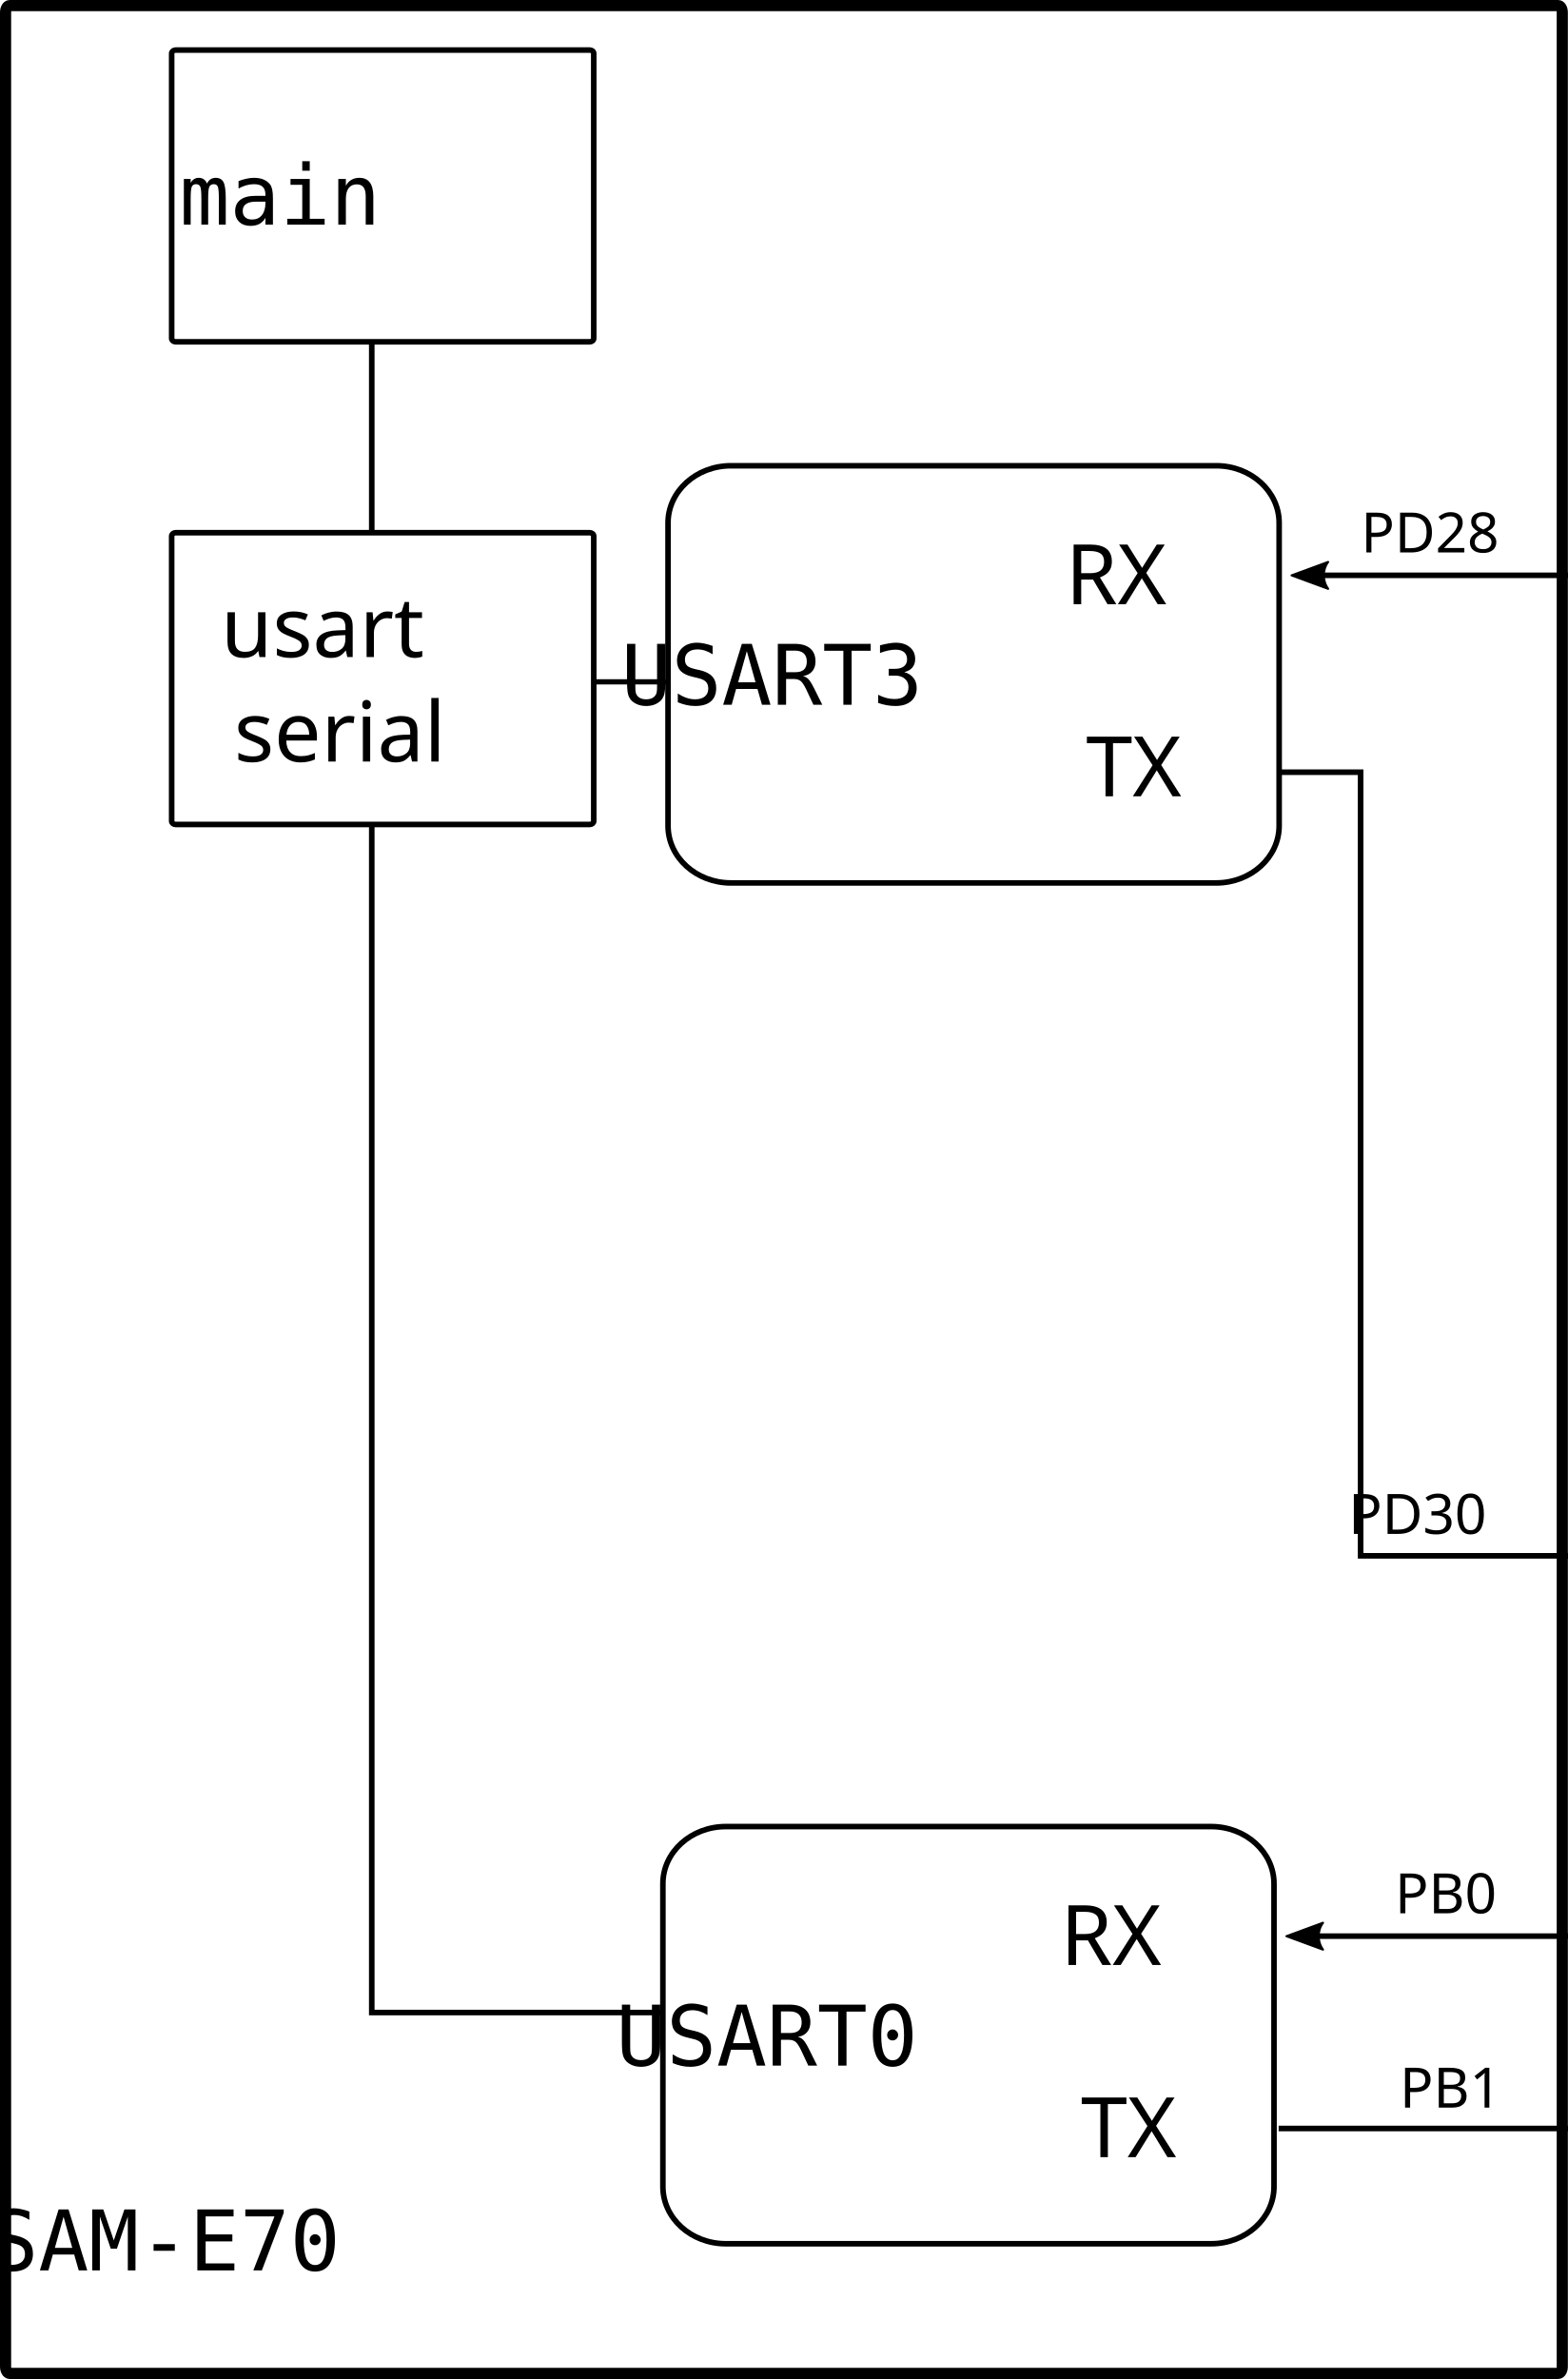
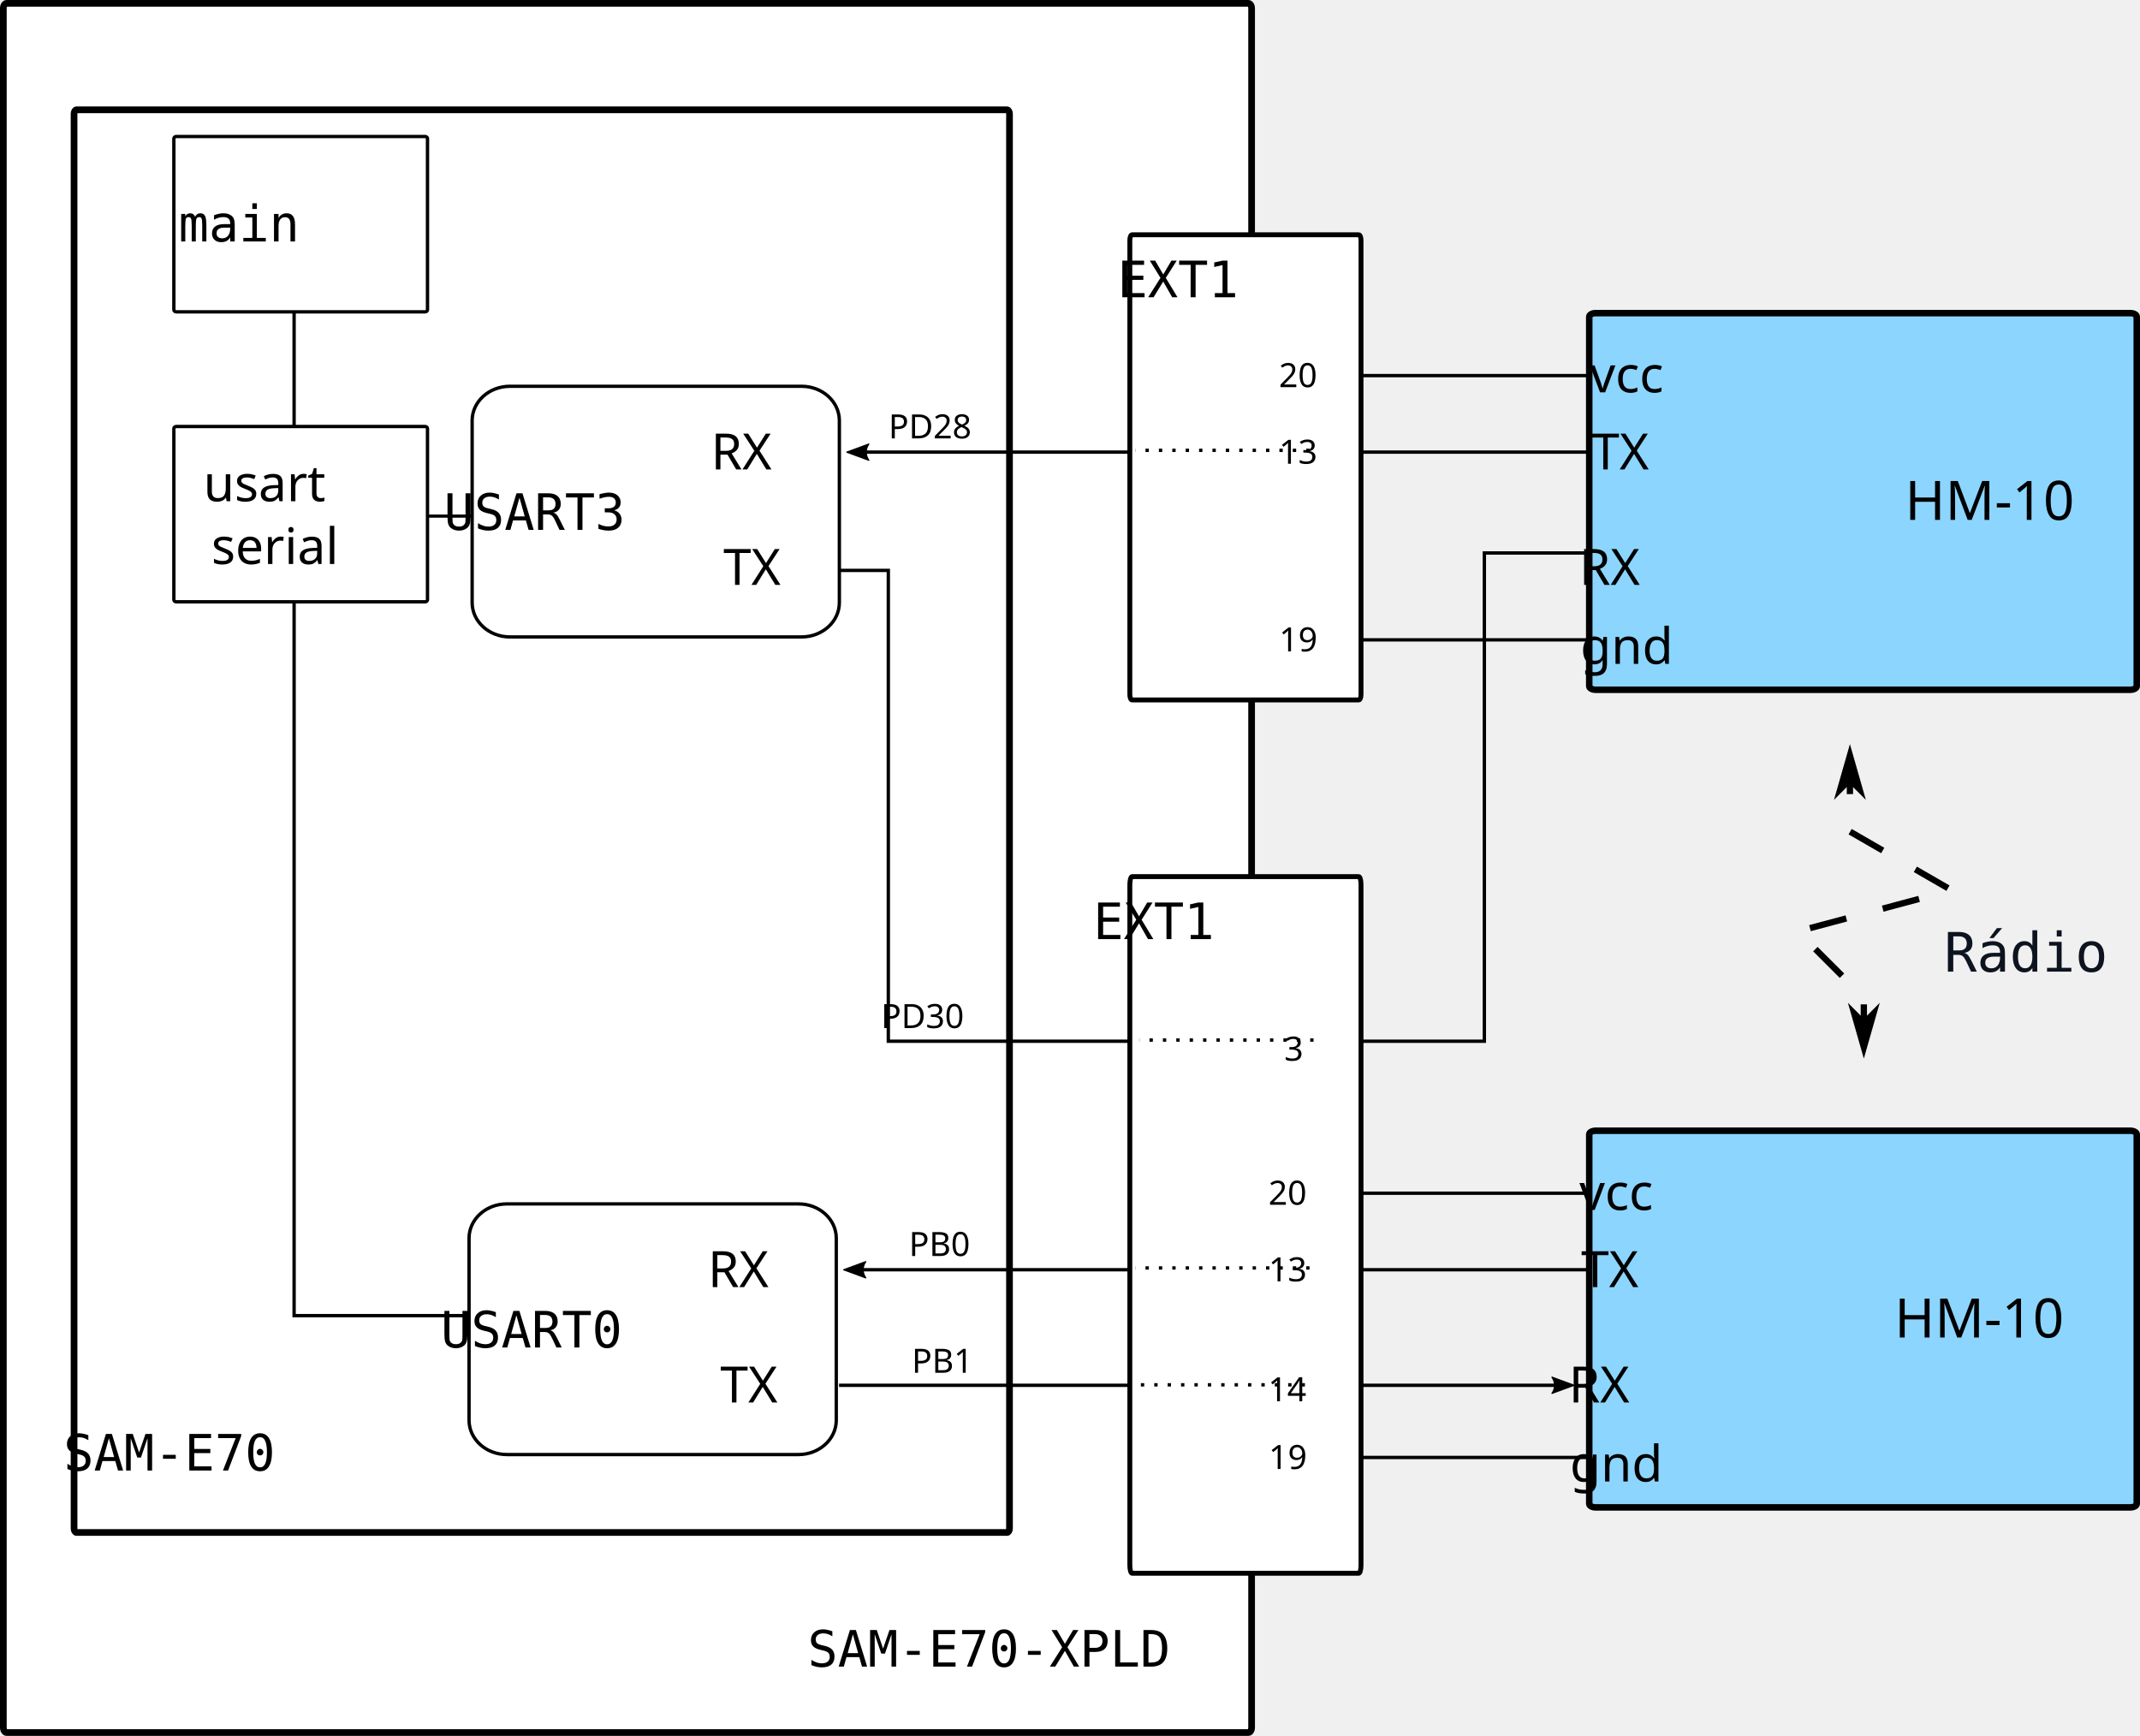
- <svg xmlns="http://www.w3.org/2000/svg" width="79.422mm" height="120.494mm" viewBox="0 0 281.418 426.947" id="svg2" version="1.1">
+ <svg xmlns="http://www.w3.org/2000/svg" width="180.403mm" height="146.333mm" viewBox="0 0 639.223 518.503" id="svg2" version="1.1">
  <defs id="defs4">
    <marker orient="auto" refY="0" refX="0" id="Arrow1Mstart" style="overflow:visible">
      <path id="path1634" d="M 0,0 5,-5 -12.5,0 5,5 Z" style="fill:#000000;fill-opacity:1;fill-rule:evenodd;stroke:#000000;stroke-width:1pt;stroke-opacity:1" transform="matrix(0.4,0,0,0.4,4,0)" />
    </marker>
    <marker orient="auto" refY="0" refX="0" id="Arrow1Mend" style="overflow:visible">
      <path id="path1637" d="M 0,0 5,-5 -12.5,0 5,5 Z" style="fill:#000000;fill-opacity:1;fill-rule:evenodd;stroke:#000000;stroke-width:1pt;stroke-opacity:1" transform="matrix(-0.4,0,0,-0.4,-4,0)" />
    </marker>
    <marker style="overflow:visible" id="marker4612" refX="0" refY="0" orient="auto">
      <path transform="scale(0.6)" d="M 8.719,4.034 -2.207,0.016 8.719,-4.002 c -1.745,2.372 -1.735,5.617 -6e-7,8.035 z" style="fill:#000000;fill-opacity:1;fill-rule:evenodd;stroke:#000000;stroke-width:0.625;stroke-linejoin:round;stroke-opacity:1" id="path4614" />
    </marker>
    <marker orient="auto" refY="0" refX="0" id="Arrow2Mstart" style="overflow:visible">
      <path id="path4312" style="fill:#000000;fill-opacity:1;fill-rule:evenodd;stroke:#000000;stroke-width:0.625;stroke-linejoin:round;stroke-opacity:1" d="M 8.719,4.034 -2.207,0.016 8.719,-4.002 c -1.745,2.372 -1.735,5.617 -6e-7,8.035 z" transform="scale(0.6)" />
    </marker>
    <marker orient="auto" refY="0" refX="0" id="SquareM" style="overflow:visible">
      <path id="path4524" d="M -5,-5 V 5 H 5 V -5 Z" style="fill:#000000;fill-opacity:1;fill-rule:evenodd;stroke:#000000;stroke-width:1pt;stroke-opacity:1" transform="scale(0.4)" />
    </marker>
    <marker orient="auto" refY="0" refX="0" id="SquareM-2" style="overflow:visible">
      <path id="path4524-0" d="M -5,-5 V 5 H 5 V -5 Z" style="fill:#000000;fill-opacity:1;fill-rule:evenodd;stroke:#000000;stroke-width:1pt;stroke-opacity:1" transform="scale(0.4)" />
    </marker>
    <marker orient="auto" refY="0" refX="0" id="SquareM-2-9" style="overflow:visible">
      <path id="path4524-0-2" d="M -5,-5 V 5 H 5 V -5 Z" style="fill:#000000;fill-opacity:1;fill-rule:evenodd;stroke:#000000;stroke-width:1pt;stroke-opacity:1" transform="scale(0.4)" />
    </marker>
    <marker orient="auto" refY="0" refX="0" id="SquareM-2-9-9" style="overflow:visible">
      <path id="path4524-0-2-1" d="M -5,-5 V 5 H 5 V -5 Z" style="fill:#000000;fill-opacity:1;fill-rule:evenodd;stroke:#000000;stroke-width:1pt;stroke-opacity:1" transform="scale(0.4)" />
    </marker>
    <marker orient="auto" refY="0" refX="0" id="SquareM-2-9-7" style="overflow:visible">
      <path id="path4524-0-2-0" d="M -5,-5 V 5 H 5 V -5 Z" style="fill:#000000;fill-opacity:1;fill-rule:evenodd;stroke:#000000;stroke-width:1pt;stroke-opacity:1" transform="scale(0.4)" />
    </marker>
    <marker orient="auto" refY="0" refX="0" id="SquareM-2-9-7-1" style="overflow:visible">
      <path id="path4524-0-2-0-8" d="M -5,-5 V 5 H 5 V -5 Z" style="fill:#000000;fill-opacity:1;fill-rule:evenodd;stroke:#000000;stroke-width:1pt;stroke-opacity:1" transform="scale(0.4)" />
    </marker>
    <marker orient="auto" refY="0" refX="0" id="SquareM-2-9-92" style="overflow:visible">
      <path id="path4524-0-2-02" d="M -5,-5 V 5 H 5 V -5 Z" style="fill:#000000;fill-opacity:1;fill-rule:evenodd;stroke:#000000;stroke-width:1pt;stroke-opacity:1" transform="scale(0.4)" />
    </marker>
    <marker orient="auto" refY="0" refX="0" id="Arrow2Mstart-0" style="overflow:visible">
      <path id="path4312-3" style="fill:#000000;fill-opacity:1;fill-rule:evenodd;stroke:#000000;stroke-width:0.625;stroke-linejoin:round;stroke-opacity:1" d="M 8.719,4.034 -2.207,0.016 8.719,-4.002 c -1.745,2.372 -1.735,5.617 -6e-7,8.035 z" transform="scale(0.6)" />
    </marker>
    <marker style="overflow:visible" id="marker4612-6" refX="0" refY="0" orient="auto">
      <path transform="scale(0.6)" d="M 8.719,4.034 -2.207,0.016 8.719,-4.002 c -1.745,2.372 -1.735,5.617 -6e-7,8.035 z" style="fill:#000000;fill-opacity:1;fill-rule:evenodd;stroke:#000000;stroke-width:0.625;stroke-linejoin:round;stroke-opacity:1" id="path4614-1" />
    </marker>
  </defs>
-   <g id="layer1" transform="translate(190.6051,-245.0019)">
+   <g id="layer1" transform="translate(211.726,-213.2056)">
    <g id="g4222" transform="translate(-17.27702)" />
    <text xml:space="preserve" style="font-style:normal;font-weight:normal;line-height:0%;font-family:sans-serif;text-align:center;letter-spacing:0px;word-spacing:0px;text-anchor:middle;fill:#000000;fill-opacity:1;stroke:none;stroke-width:1px;stroke-linecap:butt;stroke-linejoin:miter;stroke-opacity:1" x="81.507" y="598.449" id="text4305">
      <tspan id="tspan4307" x="83.587" y="598.449" style="font-size:15px;line-height:1.25"> </tspan>
    </text>
    <text xml:space="preserve" style="font-style:normal;font-variant:normal;font-weight:normal;font-stretch:normal;line-height:0%;font-family:'DejaVu Sans Mono';-inkscape-font-specification:'DejaVu Sans Mono';text-align:center;letter-spacing:0px;word-spacing:0px;text-anchor:middle;fill:#000000;fill-opacity:1;stroke:none;stroke-width:1px;stroke-linecap:butt;stroke-linejoin:miter;stroke-opacity:1" x="-122.015" y="372.219" id="text4429">
      <tspan id="tspan4431" x="-117.504" y="372.219" style="font-size:15px;line-height:1.25"> </tspan>
    </text>
    <rect style="fill:#ffffff;fill-opacity:1;stroke:#000000;stroke-width:2;stroke-miterlimit:4;stroke-dasharray:none;stroke-dashoffset:0;stroke-opacity:1" id="rect4136" width="372.857" height="516.503" x="-210.726" y="214.206" rx="0.974" ry="1.472" />
    <rect style="fill:#ffffff;fill-opacity:1;stroke:#000000;stroke-width:2;stroke-miterlimit:4;stroke-dasharray:none;stroke-dashoffset:0;stroke-opacity:1" id="rect4136-3" width="279.418" height="424.947" x="-189.605" y="246.002" rx="0.73" ry="1.211" />
    <text xml:space="preserve" style="font-style:normal;font-variant:normal;font-weight:normal;font-stretch:normal;line-height:0%;font-family:'DejaVu Sans Mono';-inkscape-font-specification:'DejaVu Sans Mono';text-align:center;letter-spacing:0px;word-spacing:0px;text-anchor:middle;fill:#000000;fill-opacity:1;stroke:none;stroke-width:1;stroke-linecap:butt;stroke-linejoin:miter;stroke-miterlimit:4;stroke-dasharray:none;stroke-opacity:1" x="101.741" y="711.023" id="text4153">
      <tspan style="font-size:15px;line-height:1.25" id="tspan4155" x="101.741" y="711.023">SAM-E70-XPLD</tspan>
    </text>
    <text xml:space="preserve" style="font-style:normal;font-variant:normal;font-weight:normal;font-stretch:normal;line-height:0%;font-family:'DejaVu Sans Mono';-inkscape-font-specification:'DejaVu Sans Mono';text-align:center;letter-spacing:0px;word-spacing:0px;text-anchor:middle;fill:#000000;fill-opacity:1;stroke:none;stroke-width:1;stroke-linecap:butt;stroke-linejoin:miter;stroke-miterlimit:4;stroke-dasharray:none;stroke-opacity:1" x="-143.073" y="652.455" id="text4153-6">
      <tspan style="font-size:15px;line-height:1.25" id="tspan4155-7" x="-143.073" y="652.455">SAM-E70</tspan>
    </text>
    <path style="fill:none;fill-rule:evenodd;stroke:#000000;stroke-width:1px;stroke-linecap:butt;stroke-linejoin:miter;stroke-opacity:1" d="m -123.877,306.466 v 299.715 H 29.337" id="path4319" />
    <path style="fill:none;stroke:#000000;stroke-width:0.938px;stroke-linecap:butt;stroke-linejoin:miter;stroke-opacity:1" d="m -85.713,367.367 h 18.822" id="path2455" />
    <rect style="fill:#ffffff;fill-opacity:1;stroke:#000000;stroke-width:1;stroke-miterlimit:4;stroke-dasharray:none;stroke-dashoffset:0;stroke-opacity:1" id="rect4175-5-9-7" width="75.761" height="52.369" x="-159.794" y="340.6" rx="0.73" ry="0.605" />
    <rect style="fill:#ffffff;fill-opacity:1;stroke:#000000;stroke-width:1;stroke-miterlimit:4;stroke-dasharray:none;stroke-dashoffset:0;stroke-opacity:1" id="rect4175-5-9-0" width="75.761" height="52.369" x="-159.794" y="253.979" rx="0.73" ry="0.605" />
    <text xml:space="preserve" style="font-style:normal;font-variant:normal;font-weight:normal;font-stretch:normal;line-height:0%;font-family:'DejaVu Sans Mono';-inkscape-font-specification:'DejaVu Sans Mono';text-align:center;letter-spacing:0px;word-spacing:0px;text-anchor:middle;fill:#000000;fill-opacity:1;stroke:none;stroke-width:1px;stroke-linecap:butt;stroke-linejoin:miter;stroke-opacity:1" x="-122.275" y="285.324" id="text4433">
      <tspan style="font-size:15px;line-height:1.25" id="tspan4435" x="-122.275" y="285.324">main</tspan>
    </text>
    <path style="fill:none;fill-rule:evenodd;stroke:#000000;stroke-width:1;stroke-linecap:butt;stroke-linejoin:miter;stroke-miterlimit:4;stroke-dasharray:none;stroke-opacity:1;marker-start:url(#marker4612)" d="M 257.098,626.991 H 38.907" id="path4361" />
    <text xml:space="preserve" style="font-style:normal;font-weight:normal;line-height:0%;font-family:sans-serif;text-align:center;letter-spacing:0px;word-spacing:0px;text-anchor:middle;fill:#000000;fill-opacity:1;stroke:none;stroke-width:1px;stroke-linecap:butt;stroke-linejoin:miter;stroke-opacity:1" x="-121.797" y="362.92" id="text4241">
      <tspan style="font-size:15px;line-height:1.25" x="-121.797" y="362.92" id="tspan4245">usart</tspan>
      <tspan style="font-size:15px;line-height:1.25" x="-121.797" y="381.67" id="tspan4249">serial</tspan>
    </text>
    <path style="fill:none;fill-rule:evenodd;stroke:#000000;stroke-width:1;stroke-linecap:butt;stroke-linejoin:miter;stroke-miterlimit:4;stroke-dasharray:none;stroke-opacity:1;marker-start:url(#Arrow2Mstart)" d="M 41.633,592.472 H 275.677" id="path4361-3" />
    <rect style="fill:#ffffff;fill-opacity:1;stroke:#000000;stroke-width:1;stroke-miterlimit:4;stroke-dasharray:none;stroke-dashoffset:0;stroke-opacity:1" id="rect4175-5-9-1" width="109.69" height="74.869" x="-71.62" y="572.807" rx="11.295" ry="10.252" />
    <text xml:space="preserve" style="font-style:normal;font-variant:normal;font-weight:normal;font-stretch:normal;line-height:0%;font-family:'DejaVu Sans Mono';-inkscape-font-specification:'DejaVu Sans Mono';text-align:center;letter-spacing:0px;word-spacing:0px;text-anchor:middle;fill:#000000;fill-opacity:1;stroke:none;stroke-width:1px;stroke-linecap:butt;stroke-linejoin:miter;stroke-opacity:1" x="-34.898" y="615.702" id="text4425">
      <tspan style="font-size:15px;line-height:1.25" id="tspan4427" x="-34.898" y="615.702">USART0</tspan>
    </text>
    <text xml:space="preserve" style="font-style:normal;font-weight:normal;line-height:0%;font-family:sans-serif;text-align:center;letter-spacing:0px;word-spacing:0px;text-anchor:middle;fill:#000000;fill-opacity:1;stroke:none;stroke-width:1px;stroke-linecap:butt;stroke-linejoin:miter;stroke-opacity:1" x="19.712" y="597.653" id="text4820-6-5">
      <tspan style="font-size:15px;line-height:1.25" id="tspan4822-7-3" x="19.712" y="597.653">RX</tspan>
      <tspan style="font-size:15px;line-height:1.25" x="21.792" y="616.403" id="tspan4842-5"> </tspan>
    </text>
    <text xml:space="preserve" style="font-style:normal;font-weight:normal;line-height:0%;font-family:sans-serif;text-align:center;letter-spacing:0px;word-spacing:0px;text-anchor:middle;fill:#000000;fill-opacity:1;stroke:none;stroke-width:1px;stroke-linecap:butt;stroke-linejoin:miter;stroke-opacity:1" x="19.77" y="632.131" id="text4820-62">
      <tspan style="font-size:15px;line-height:1.25" id="tspan4822-9" x="19.77" y="632.131">TX</tspan>
    </text>
    <text xml:space="preserve" style="font-style:normal;font-weight:normal;line-height:0%;font-family:sans-serif;text-align:center;letter-spacing:0px;word-spacing:0px;text-anchor:middle;fill:#000000;fill-opacity:1;stroke:none;stroke-width:1px;stroke-linecap:butt;stroke-linejoin:miter;stroke-opacity:1" x="76.703" y="588.366" id="text5392">
      <tspan style="font-size:10px;line-height:1.25" id="tspan5394" x="76.703" y="588.366">PB0</tspan>
    </text>
    <text xml:space="preserve" style="font-style:normal;font-weight:normal;line-height:0%;font-family:sans-serif;text-align:center;letter-spacing:0px;word-spacing:0px;text-anchor:middle;fill:#000000;fill-opacity:1;stroke:none;stroke-width:1px;stroke-linecap:butt;stroke-linejoin:miter;stroke-opacity:1" x="77.562" y="623.237" id="text5392-0">
      <tspan style="font-size:10px;line-height:1.25" id="tspan5394-9" x="77.562" y="623.237">PB1</tspan>
    </text>
    <text xml:space="preserve" style="font-style:normal;font-weight:normal;font-size:12px;line-height:0%;font-family:sans-serif;text-align:center;letter-spacing:0px;word-spacing:0px;text-anchor:middle;fill:#000000;fill-opacity:1;stroke:none;stroke-width:1px;stroke-linecap:butt;stroke-linejoin:miter;stroke-opacity:1" x="82.429" y="354.229" id="text4305-0">
      <tspan id="tspan4307-6" x="84.509" y="354.229" style="font-size:15px;line-height:1.25;stroke-width:1px"> </tspan>
    </text>
    <path style="fill:none;fill-rule:evenodd;stroke:#000000;stroke-width:1;stroke-linecap:butt;stroke-linejoin:miter;stroke-miterlimit:4;stroke-dasharray:none;stroke-opacity:1;marker-start:url(#Arrow2Mstart-0)" d="M 42.555,348.252 H 276.599" id="path4361-3-6" />
    <text xml:space="preserve" style="font-style:normal;font-weight:normal;font-size:12px;line-height:0%;font-family:sans-serif;text-align:center;letter-spacing:0px;word-spacing:0px;text-anchor:middle;fill:#000000;fill-opacity:1;stroke:none;stroke-width:1px;stroke-linecap:butt;stroke-linejoin:miter;stroke-opacity:1" x="73.875" y="344.146" id="text5392-8">
      <tspan style="font-size:10px;line-height:1.25;stroke-width:1px" id="tspan5394-92" x="73.875" y="344.146">PD28</tspan>
    </text>
    <path style="fill:none;stroke:#000000;stroke-width:1.003;stroke-linecap:butt;stroke-linejoin:miter;stroke-miterlimit:4;stroke-dasharray:none;stroke-opacity:1" d="M 33.73,383.585 H 53.617 V 524.217 H 231.656 V 378.376 h 35.513" id="path1531" />
    <g id="g1598" transform="translate(0.9219894)">
      <text id="text4421-6" y="656.458" x="332.004" style="font-style:normal;font-variant:normal;font-weight:normal;font-stretch:normal;line-height:0%;font-family:'DejaVu Sans Mono';-inkscape-font-specification:'DejaVu Sans Mono';text-align:center;letter-spacing:0px;word-spacing:0px;text-anchor:middle;fill:#000000;fill-opacity:1;stroke:none;stroke-width:1px;stroke-linecap:butt;stroke-linejoin:miter;stroke-opacity:1" xml:space="preserve">
        <tspan style="font-size:15px;line-height:1.25" y="656.458" x="336.516" id="tspan4423-7"> </tspan>
      </text>
      <rect transform="rotate(90)" ry="1.89" rx="1.084" y="-425.604" x="550.957" height="163.541" width="112.497" id="rect4175-5-9-1-2-3" style="fill:#8cd5ff;fill-opacity:1;stroke:#000000;stroke-width:1.943;stroke-miterlimit:4;stroke-dasharray:none;stroke-dashoffset:0;stroke-opacity:1" />
      <text id="text4820" y="597.653" x="279.119" style="font-style:normal;font-weight:normal;line-height:0%;font-family:sans-serif;text-align:center;letter-spacing:0px;word-spacing:0px;text-anchor:middle;fill:#000000;fill-opacity:1;stroke:none;stroke-width:1px;stroke-linecap:butt;stroke-linejoin:miter;stroke-opacity:1" xml:space="preserve">
        <tspan y="597.653" x="279.119" id="tspan4822" style="font-size:15px;line-height:1.25">TX</tspan>
      </text>
      <text id="text4820-6" y="632.131" x="279.06" style="font-style:normal;font-weight:normal;line-height:0%;font-family:sans-serif;text-align:center;letter-spacing:0px;word-spacing:0px;text-anchor:middle;fill:#000000;fill-opacity:1;stroke:none;stroke-width:1px;stroke-linecap:butt;stroke-linejoin:miter;stroke-opacity:1" xml:space="preserve">
        <tspan y="632.131" x="279.06" id="tspan4822-7" style="font-size:15px;line-height:1.25">RX</tspan>
        <tspan id="tspan4842" y="650.881" x="281.14" style="font-size:15px;line-height:1.25"> </tspan>
      </text>
      <path id="path5303" d="M 261.774,648.545 H 193.917" style="fill:none;fill-rule:evenodd;stroke:#000000;stroke-width:1px;stroke-linecap:butt;stroke-linejoin:miter;stroke-opacity:1" />
      <path id="path5305" d="M 262.488,569.616 H 194.274" style="fill:none;fill-rule:evenodd;stroke:#000000;stroke-width:1px;stroke-linecap:butt;stroke-linejoin:miter;stroke-opacity:1" />
      <text id="text5307" y="574.616" x="281.06" style="font-style:normal;font-weight:normal;line-height:0%;font-family:sans-serif;text-align:center;letter-spacing:0px;word-spacing:0px;text-anchor:middle;fill:#000000;fill-opacity:1;stroke:none;stroke-width:1px;stroke-linecap:butt;stroke-linejoin:miter;stroke-opacity:1" xml:space="preserve">
        <tspan y="574.616" x="281.06" id="tspan5309" style="font-size:15px;line-height:1.25">vcc</tspan>
      </text>
      <text id="text5307-1" y="655.722" x="281.06" style="font-style:normal;font-weight:normal;line-height:0%;font-family:sans-serif;text-align:center;letter-spacing:0px;word-spacing:0px;text-anchor:middle;fill:#000000;fill-opacity:1;stroke:none;stroke-width:1px;stroke-linecap:butt;stroke-linejoin:miter;stroke-opacity:1" xml:space="preserve">
        <tspan y="655.722" x="281.06" id="tspan5309-2" style="font-size:15px;line-height:1.25">gnd</tspan>
      </text>
      <rect ry="2.404" rx="0.665" y="475.054" x="124.838" height="208.078" width="69.051" id="rect4175-5-9-1-2" style="fill:#ffffff;fill-opacity:1;stroke:#000000;stroke-width:1.461;stroke-miterlimit:4;stroke-dasharray:none;stroke-dashoffset:0;stroke-opacity:1" />
      <text id="text4421" y="493.721" x="157.281" style="font-style:normal;font-variant:normal;font-weight:normal;font-stretch:normal;line-height:0%;font-family:'DejaVu Sans Mono';-inkscape-font-specification:'DejaVu Sans Mono';text-align:center;letter-spacing:0px;word-spacing:0px;text-anchor:middle;fill:#000000;fill-opacity:1;stroke:none;stroke-width:1px;stroke-linecap:butt;stroke-linejoin:miter;stroke-opacity:1" xml:space="preserve">
        <tspan y="493.721" x="157.281" id="tspan4423" style="font-size:15px;line-height:1.25">EXT1</tspan>
      </text>
      <text id="text5341" y="573.059" x="182.872" style="font-style:normal;font-weight:normal;line-height:0%;font-family:sans-serif;text-align:center;letter-spacing:0px;word-spacing:0px;text-anchor:middle;fill:#000000;fill-opacity:1;stroke:none;stroke-width:1px;stroke-linecap:butt;stroke-linejoin:miter;stroke-opacity:1" xml:space="preserve">
        <tspan y="573.059" x="182.872" id="tspan5343" style="font-size:10px;line-height:1.25">20</tspan>
      </text>
      <text id="text5345" y="651.987" x="182.955" style="font-style:normal;font-weight:normal;line-height:0%;font-family:sans-serif;text-align:center;letter-spacing:0px;word-spacing:0px;text-anchor:middle;fill:#000000;fill-opacity:1;stroke:none;stroke-width:1px;stroke-linecap:butt;stroke-linejoin:miter;stroke-opacity:1" xml:space="preserve">
        <tspan y="651.987" x="182.955" id="tspan5347" style="font-size:10px;line-height:1.25">19</tspan>
      </text>
      <text id="text5349" y="595.936" x="182.921" style="font-style:normal;font-weight:normal;line-height:0%;font-family:sans-serif;text-align:center;letter-spacing:0px;word-spacing:0px;text-anchor:middle;fill:#000000;fill-opacity:1;stroke:none;stroke-width:1px;stroke-linecap:butt;stroke-linejoin:miter;stroke-opacity:1" xml:space="preserve">
        <tspan y="595.936" x="182.921" id="tspan5351" style="font-size:10px;line-height:1.25">13</tspan>
      </text>
      <text id="text5353" y="631.759" x="182.774" style="font-style:normal;font-weight:normal;line-height:0%;font-family:sans-serif;text-align:center;letter-spacing:0px;word-spacing:0px;text-anchor:middle;fill:#000000;fill-opacity:1;stroke:none;stroke-width:1px;stroke-linecap:butt;stroke-linejoin:miter;stroke-opacity:1" xml:space="preserve">
        <tspan y="631.759" x="182.774" id="tspan5355" style="font-size:10px;line-height:1.25">14</tspan>
      </text>
      <path id="path5375" d="M 177.131,626.848 H 125.078" style="fill:none;fill-rule:evenodd;stroke:#000000;stroke-width:1;stroke-linecap:butt;stroke-linejoin:miter;stroke-miterlimit:4;stroke-dasharray:1, 3;stroke-dashoffset:0;stroke-opacity:1" />
      <path id="path5375-7" d="M 178.515,591.938 H 126.462" style="fill:none;fill-rule:evenodd;stroke:#000000;stroke-width:1;stroke-linecap:butt;stroke-linejoin:miter;stroke-miterlimit:4;stroke-dasharray:1, 3;stroke-dashoffset:0;stroke-opacity:1" />
      <text id="text5768" y="612.718" x="389.477" style="font-style:normal;font-weight:normal;line-height:0%;font-family:sans-serif;text-align:center;letter-spacing:0px;word-spacing:0px;text-anchor:middle;fill:#000000;fill-opacity:1;stroke:none;stroke-width:1px;stroke-linecap:butt;stroke-linejoin:miter;stroke-opacity:1" xml:space="preserve">
        <tspan style="font-size:16.25px;line-height:1.25" y="612.718" x="389.477" id="tspan5770">HM-10</tspan>
      </text>
      <text id="text5341-5" y="530.027" x="184.725" style="font-style:normal;font-weight:normal;font-size:12px;line-height:0%;font-family:sans-serif;text-align:center;letter-spacing:0px;word-spacing:0px;text-anchor:middle;fill:#000000;fill-opacity:1;stroke:none;stroke-width:1px;stroke-linecap:butt;stroke-linejoin:miter;stroke-opacity:1" xml:space="preserve">
        <tspan y="530.027" x="184.725" id="tspan5343-0" style="font-size:10px;line-height:1.25;stroke-width:1px">3</tspan>
      </text>
    </g>
    <path style="fill:none;fill-rule:evenodd;stroke:#000000;stroke-width:1px;stroke-linecap:butt;stroke-linejoin:miter;stroke-opacity:1" d="M 262.696,404.325 H 194.839" id="path5303-4" />
    <path style="fill:none;fill-rule:evenodd;stroke:#000000;stroke-width:1px;stroke-linecap:butt;stroke-linejoin:miter;stroke-opacity:1" d="M 263.41,325.396 H 195.196" id="path5305-7" />
    <rect style="fill:#ffffff;fill-opacity:1;stroke:#000000;stroke-width:1.461;stroke-miterlimit:4;stroke-dasharray:none;stroke-dashoffset:0;stroke-opacity:1" id="rect4175-5-9-1-2-7" width="69.051" height="138.945" x="125.76" y="283.334" rx="0.665" ry="1.606" />
    <text xml:space="preserve" style="font-style:normal;font-variant:normal;font-weight:normal;font-stretch:normal;font-size:12px;line-height:0%;font-family:'DejaVu Sans Mono';-inkscape-font-specification:'DejaVu Sans Mono';text-align:center;letter-spacing:0px;word-spacing:0px;text-anchor:middle;fill:#000000;fill-opacity:1;stroke:none;stroke-width:1px;stroke-linecap:butt;stroke-linejoin:miter;stroke-opacity:1" x="158.203" y="302.001" id="text4421-8">
      <tspan style="font-size:15px;line-height:1.25;stroke-width:1px" id="tspan4423-6" x="158.203" y="302.001">EXT1</tspan>
    </text>
    <text xml:space="preserve" style="font-style:normal;font-weight:normal;font-size:12px;line-height:0%;font-family:sans-serif;text-align:center;letter-spacing:0px;word-spacing:0px;text-anchor:middle;fill:#000000;fill-opacity:1;stroke:none;stroke-width:1px;stroke-linecap:butt;stroke-linejoin:miter;stroke-opacity:1" x="183.794" y="328.839" id="text5341-8">
      <tspan style="font-size:10px;line-height:1.25;stroke-width:1px" id="tspan5343-8" x="183.794" y="328.839">20</tspan>
    </text>
    <text xml:space="preserve" style="font-style:normal;font-weight:normal;font-size:12px;line-height:0%;font-family:sans-serif;text-align:center;letter-spacing:0px;word-spacing:0px;text-anchor:middle;fill:#000000;fill-opacity:1;stroke:none;stroke-width:1px;stroke-linecap:butt;stroke-linejoin:miter;stroke-opacity:1" x="183.877" y="407.767" id="text5345-4">
      <tspan style="font-size:10px;line-height:1.25;stroke-width:1px" id="tspan5347-3" x="183.877" y="407.767">19</tspan>
    </text>
    <text xml:space="preserve" style="font-style:normal;font-weight:normal;font-size:12px;line-height:0%;font-family:sans-serif;text-align:center;letter-spacing:0px;word-spacing:0px;text-anchor:middle;fill:#000000;fill-opacity:1;stroke:none;stroke-width:1px;stroke-linecap:butt;stroke-linejoin:miter;stroke-opacity:1" x="183.843" y="351.715" id="text5349-1">
      <tspan style="font-size:10px;line-height:1.25;stroke-width:1px" id="tspan5351-4" x="183.843" y="351.715">13</tspan>
    </text>
    <path style="fill:none;fill-rule:evenodd;stroke:#000000;stroke-width:1;stroke-linecap:butt;stroke-linejoin:miter;stroke-miterlimit:4;stroke-dasharray:1, 3;stroke-dashoffset:0;stroke-opacity:1" d="M 179.437,347.718 H 127.384" id="path5375-7-6" />
    <text xml:space="preserve" style="font-style:normal;font-variant:normal;font-weight:normal;font-stretch:normal;font-size:12px;line-height:0%;font-family:'DejaVu Sans Mono';-inkscape-font-specification:'DejaVu Sans Mono';text-align:center;letter-spacing:0px;word-spacing:0px;text-anchor:middle;fill:#000000;fill-opacity:1;stroke:none;stroke-width:1px;stroke-linecap:butt;stroke-linejoin:miter;stroke-opacity:1" x="332.926" y="412.238" id="text4421-6-3">
      <tspan id="tspan4423-7-2" x="337.438" y="412.238" style="font-size:15px;line-height:1.25;stroke-width:1px"> </tspan>
    </text>
    <rect style="fill:#8cd5ff;fill-opacity:1;stroke:#000000;stroke-width:1.943;stroke-miterlimit:4;stroke-dasharray:none;stroke-dashoffset:0;stroke-opacity:1" id="rect4175-5-9-1-2-3-1" width="112.497" height="163.541" x="306.737" y="-426.526" rx="1.084" ry="1.89" transform="rotate(90)" />
    <text xml:space="preserve" style="font-style:normal;font-weight:normal;font-size:12px;line-height:0%;font-family:sans-serif;text-align:center;letter-spacing:0px;word-spacing:0px;text-anchor:middle;fill:#000000;fill-opacity:1;stroke:none;stroke-width:1px;stroke-linecap:butt;stroke-linejoin:miter;stroke-opacity:1" x="280.041" y="353.433" id="text4820-7">
      <tspan style="font-size:15px;line-height:1.25;stroke-width:1px" id="tspan4822-6" x="280.041" y="353.433">TX</tspan>
    </text>
    <text xml:space="preserve" style="font-style:normal;font-weight:normal;font-size:12px;line-height:0%;font-family:sans-serif;text-align:center;letter-spacing:0px;word-spacing:0px;text-anchor:middle;fill:#000000;fill-opacity:1;stroke:none;stroke-width:1px;stroke-linecap:butt;stroke-linejoin:miter;stroke-opacity:1" x="279.982" y="387.911" id="text4820-6-56">
      <tspan style="font-size:15px;line-height:1.25;stroke-width:1px" id="tspan4822-7-9" x="279.982" y="387.911">RX</tspan>
      <tspan style="font-size:15px;line-height:1.25;stroke-width:1px" x="282.062" y="406.661" id="tspan4842-3"> </tspan>
    </text>
    <text xml:space="preserve" style="font-style:normal;font-weight:normal;font-size:12px;line-height:0%;font-family:sans-serif;text-align:center;letter-spacing:0px;word-spacing:0px;text-anchor:middle;fill:#000000;fill-opacity:1;stroke:none;stroke-width:1px;stroke-linecap:butt;stroke-linejoin:miter;stroke-opacity:1" x="281.982" y="330.396" id="text5307-4">
      <tspan style="font-size:15px;line-height:1.25;stroke-width:1px" id="tspan5309-4" x="281.982" y="330.396">vcc</tspan>
    </text>
    <text xml:space="preserve" style="font-style:normal;font-weight:normal;font-size:12px;line-height:0%;font-family:sans-serif;text-align:center;letter-spacing:0px;word-spacing:0px;text-anchor:middle;fill:#000000;fill-opacity:1;stroke:none;stroke-width:1px;stroke-linecap:butt;stroke-linejoin:miter;stroke-opacity:1" x="281.982" y="411.501" id="text5307-1-3">
      <tspan style="font-size:15px;line-height:1.25;stroke-width:1px" id="tspan5309-2-0" x="281.982" y="411.501">gnd</tspan>
    </text>
    <text xml:space="preserve" style="font-style:normal;font-weight:normal;font-size:12px;line-height:0%;font-family:sans-serif;text-align:center;letter-spacing:0px;word-spacing:0px;text-anchor:middle;fill:#000000;fill-opacity:1;stroke:none;stroke-width:1px;stroke-linecap:butt;stroke-linejoin:miter;stroke-opacity:1" x="390.399" y="368.498" id="text5768-4">
      <tspan id="tspan5770-9" x="390.399" y="368.498" style="font-size:16.25px;line-height:1.25;stroke-width:1px">HM-10</tspan>
    </text>
-     <path style="fill:none;stroke:#000000;stroke-width:1.875;stroke-linecap:butt;stroke-linejoin:miter;stroke-miterlimit:4;stroke-dasharray:11.25,11.25;stroke-dashoffset:0;stroke-opacity:1;marker-start:url(#Arrow1Mstart);marker-end:url(#Arrow1Mend)" d="m 340.85,439.158 v 22.433 l 30.348,17.521 -45.944,12.311 19.752,19.752 v 14.535" id="path2386" />
+     <path style="fill:none;stroke:#000000;stroke-width:1.875;stroke-linecap:butt;stroke-linejoin:miter;stroke-miterlimit:4;stroke-dasharray:11.25, 11.25;stroke-dashoffset:0;stroke-opacity:1;marker-start:url(#Arrow1Mstart);marker-end:url(#Arrow1Mend)" d="m 340.85,439.158 v 22.433 l 30.348,17.521 -45.944,12.311 19.752,19.752 v 14.535" id="path2386" />
    <text xml:space="preserve" style="font-style:normal;font-variant:normal;font-weight:normal;font-stretch:normal;font-size:16.25px;line-height:1.25;font-family:Inconsolata;-inkscape-font-specification:Inconsolata;font-variant-ligatures:normal;font-variant-position:normal;font-variant-caps:normal;font-variant-numeric:normal;font-variant-alternates:normal;font-feature-settings:normal;text-indent:0;text-align:start;text-decoration:none;text-decoration-line:none;text-decoration-style:solid;text-decoration-color:#000000;letter-spacing:0px;word-spacing:0px;text-transform:none;writing-mode:lr-tb;direction:ltr;text-orientation:mixed;dominant-baseline:auto;baseline-shift:baseline;text-anchor:start;white-space:normal;shape-padding:0;opacity:1;vector-effect:none;fill:#0e141f;fill-opacity:1;stroke:none;stroke-width:0.938;stroke-linecap:butt;stroke-linejoin:miter;stroke-miterlimit:4;stroke-dasharray:none;stroke-dashoffset:0;stroke-opacity:1" x="368.974" y="503.421" id="text2420">
      <tspan id="tspan2418" x="368.974" y="503.421" style="fill:#0e141f;stroke-width:0.938">Rádio</tspan>
    </text>
    <path id="path5375-7-4" d="M 180.632,523.867 H 128.579" style="fill:none;fill-rule:evenodd;stroke:#000000;stroke-width:1;stroke-linecap:butt;stroke-linejoin:miter;stroke-miterlimit:4;stroke-dasharray:1, 3;stroke-dashoffset:0;stroke-opacity:1" />
    <text xml:space="preserve" style="font-style:normal;font-weight:normal;font-size:12px;line-height:0%;font-family:sans-serif;text-align:center;letter-spacing:0px;word-spacing:0px;text-anchor:middle;fill:#000000;fill-opacity:1;stroke:none;stroke-width:1px;stroke-linecap:butt;stroke-linejoin:miter;stroke-opacity:1" x="71.63" y="520.279" id="text5392-8-8">
      <tspan style="font-size:10px;line-height:1.25;stroke-width:1px" id="tspan5394-92-7" x="71.63" y="520.279">PD30</tspan>
    </text>
    <rect style="fill:#ffffff;fill-opacity:1;stroke:#000000;stroke-width:1;stroke-miterlimit:4;stroke-dasharray:none;stroke-dashoffset:0;stroke-opacity:1" id="rect4175-5-9-1-5" width="109.69" height="74.869" x="-70.698" y="328.587" rx="11.295" ry="10.252" />
    <text xml:space="preserve" style="font-style:normal;font-variant:normal;font-weight:normal;font-stretch:normal;font-size:12px;line-height:0%;font-family:'DejaVu Sans Mono';-inkscape-font-specification:'DejaVu Sans Mono';text-align:center;letter-spacing:0px;word-spacing:0px;text-anchor:middle;fill:#000000;fill-opacity:1;stroke:none;stroke-width:1px;stroke-linecap:butt;stroke-linejoin:miter;stroke-opacity:1" x="-33.976" y="371.481" id="text4425-5">
      <tspan style="font-size:15px;line-height:1.25;stroke-width:1px" id="tspan4427-4" x="-33.976" y="371.481">USART3</tspan>
    </text>
    <text xml:space="preserve" style="font-style:normal;font-weight:normal;font-size:12px;line-height:0%;font-family:sans-serif;text-align:center;letter-spacing:0px;word-spacing:0px;text-anchor:middle;fill:#000000;fill-opacity:1;stroke:none;stroke-width:1px;stroke-linecap:butt;stroke-linejoin:miter;stroke-opacity:1" x="20.634" y="353.433" id="text4820-6-5-7">
      <tspan style="font-size:15px;line-height:1.25;stroke-width:1px" id="tspan4822-7-3-4" x="20.634" y="353.433">RX</tspan>
      <tspan style="font-size:15px;line-height:1.25;stroke-width:1px" x="22.714" y="372.183" id="tspan4842-5-5"> </tspan>
    </text>
    <text xml:space="preserve" style="font-style:normal;font-weight:normal;font-size:12px;line-height:0%;font-family:sans-serif;text-align:center;letter-spacing:0px;word-spacing:0px;text-anchor:middle;fill:#000000;fill-opacity:1;stroke:none;stroke-width:1px;stroke-linecap:butt;stroke-linejoin:miter;stroke-opacity:1" x="20.692" y="387.911" id="text4820-62-2">
      <tspan style="font-size:15px;line-height:1.25;stroke-width:1px" id="tspan4822-9-5" x="20.692" y="387.911">TX</tspan>
    </text>
  </g>
</svg>
